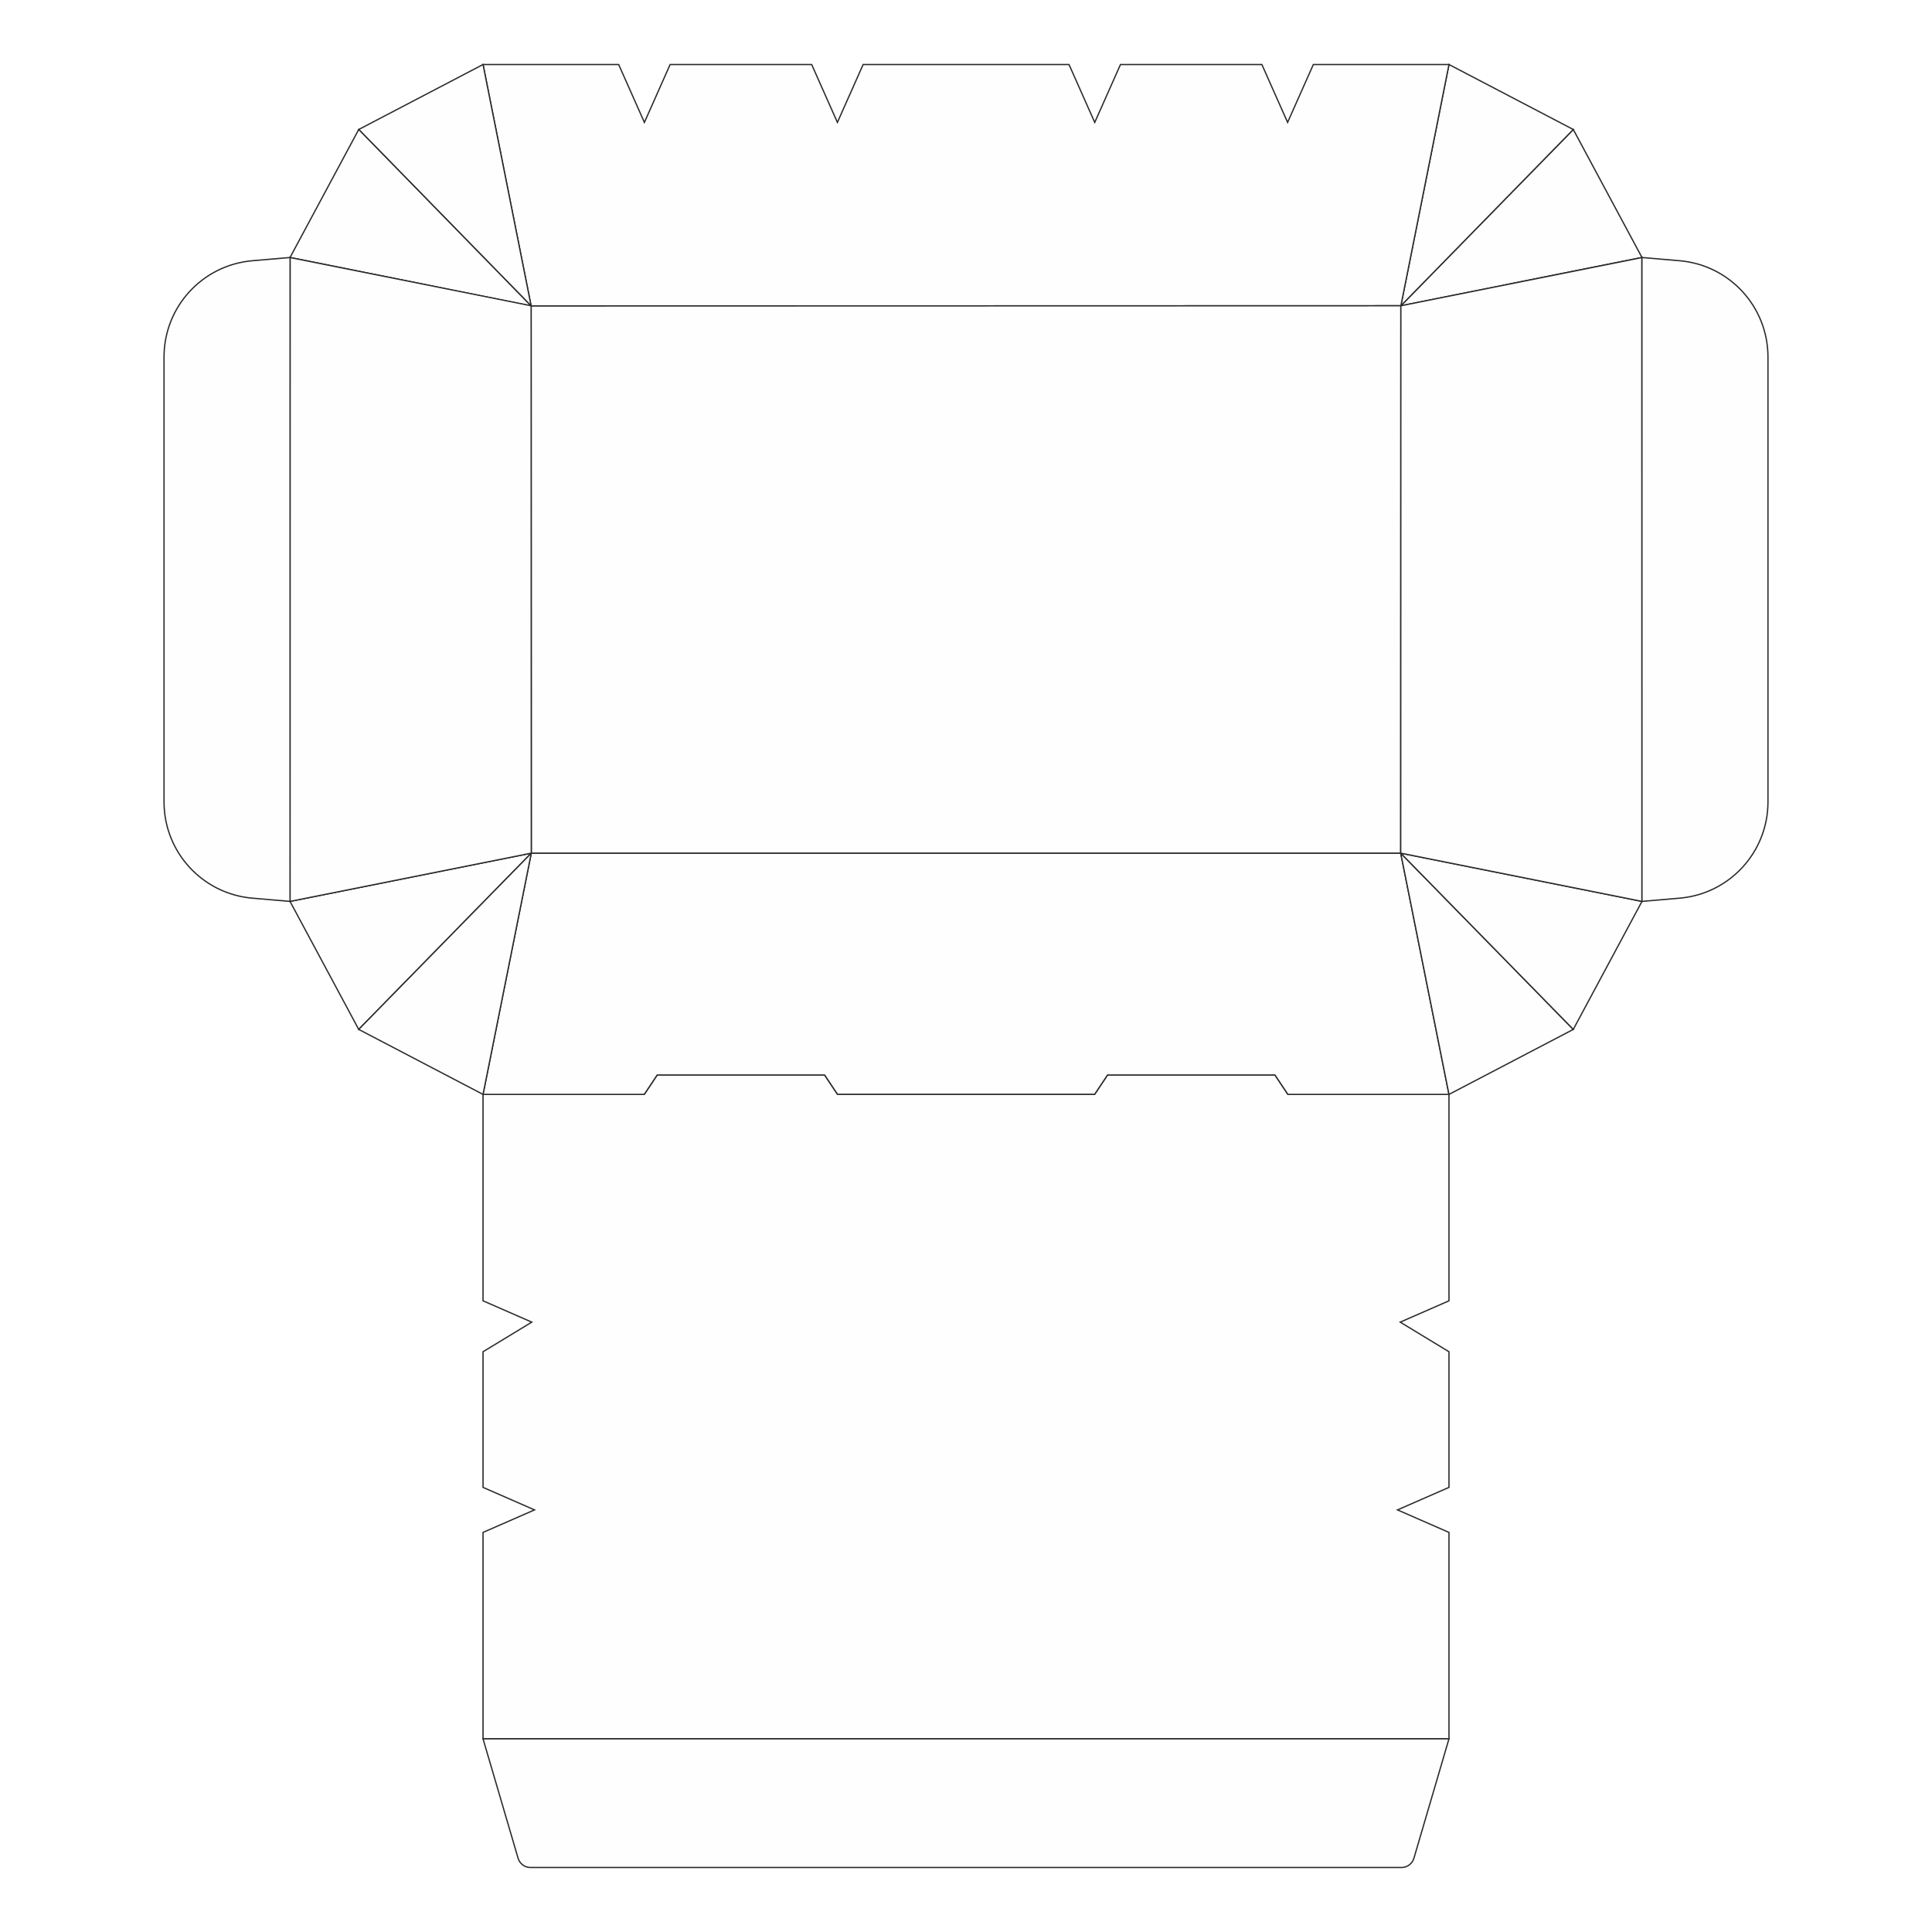
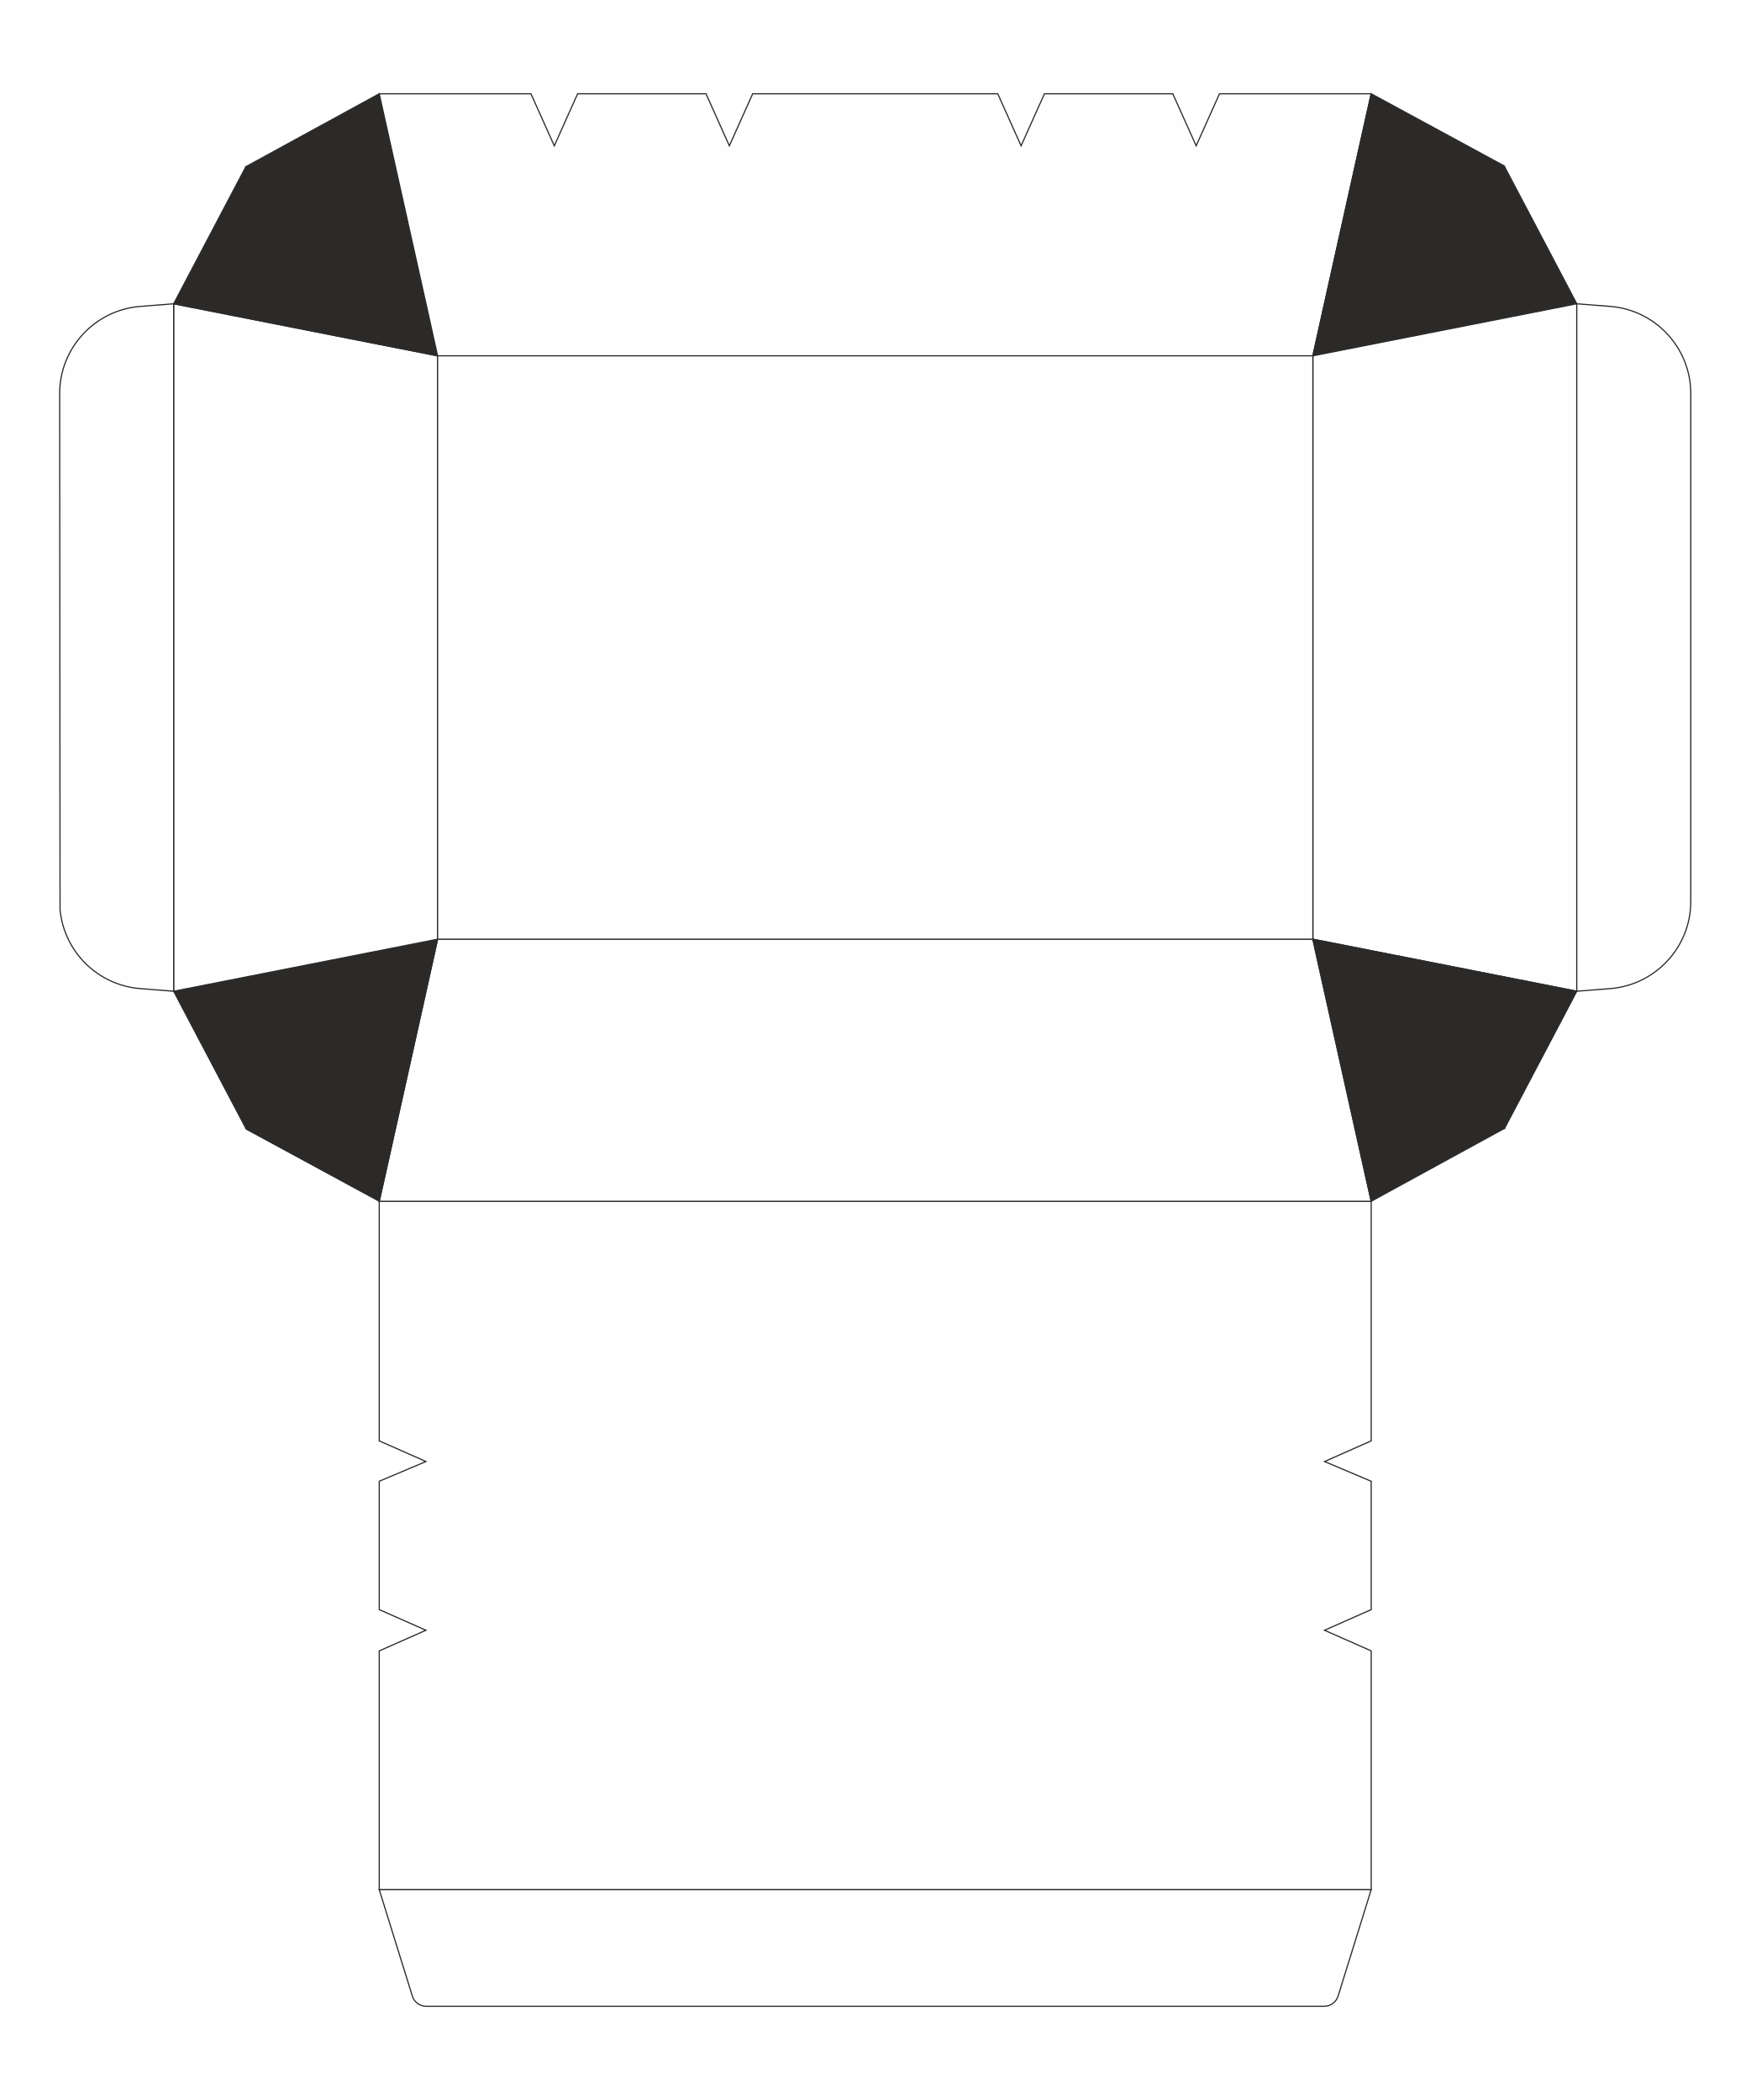
- <svg xmlns="http://www.w3.org/2000/svg" xml:space="preserve" width="300mm" height="300mm" version="1.1" style="shape-rendering:geometricPrecision; text-rendering:geometricPrecision; image-rendering:optimizeQuality; fill-rule:evenodd; clip-rule:evenodd" viewBox="0 0 299941.4 299941.4">
+ <svg xmlns="http://www.w3.org/2000/svg" xml:space="preserve" width="300mm" height="360mm" version="1.1" style="shape-rendering:geometricPrecision; text-rendering:geometricPrecision; image-rendering:optimizeQuality; fill-rule:evenodd; clip-rule:evenodd" viewBox="0 0 299941.4 359929.7">
  <defs>
    <style type="text/css">
   
-     .str1 {stroke:#2B2A29;stroke-width:200;stroke-miterlimit:22.926}
    .str0 {stroke:#2B2A29;stroke-width:200;stroke-miterlimit:22.926}
    .fil0 {fill:none}
    .fil1 {fill:#FEFEFE}
+     .fil2 {fill:#2B2A29}
   
  </style>
  </defs>
  <g id="Layer_x0020_1">
-     <rect class="fil0" width="299941.4" height="299941.4" />
-     <g id="_2482877292016">
-       <polygon class="fil1 str0" points="197937.7,166891.7 171942.8,166891.7 169943.2,169891.1 130021.4,169891.1 128021.8,166891.7 102026.9,166891.7 100018.2,169904.8 74989.7,169904.8 74989.7,201949.4 82558.1,205260.8 74989.7,209856.3 74989.7,230914.6 82980.1,234410.2 74989.7,237906.1 74989.8,269951.2 224951.9,269951.2 224952,237906.1 216961.5,234410.2 224952,230914.6 224952,209856.3 217383.5,205260.8 224952,201949.4 224952,169904.8 199946.5,169904.8 " />
-       <polygon class="fil1 str1" points="171942.8,166891.7 197937.7,166891.7 199946.5,169904.8 224952,169904.8 217461,132450 82480.6,132450 74989.7,169904.8 100018.2,169904.8 102026.9,166891.7 128021.8,166891.7 130021.4,169891.1 169943.2,169891.1 " />
-       <polygon class="fil1 str1" points="217461,132450 224952,169904.8 244250.4,159815 " />
-       <polygon class="fil1 str1" points="217461,132450 244250.4,159815 254915.7,139941 " />
-       <polygon class="fil1 str1" points="217484,47469.4 254908.7,39979.9 254915.7,39978.5 244250.4,20104.6 " />
-       <polygon class="fil1 str1" points="217484,47469.4 244250.4,20104.6 224952,10014.7 " />
-       <polygon class="fil1 str1" points="217484,47469.4 224952,10014.7 203894.4,10014.7 199899.2,19003.6 195904.3,10014.8 173953.3,10014.8 169957.8,19004.1 165963,10014.6 134001.5,10014.6 130006.2,19003.9 126011.2,10014.4 104037.5,10014.4 100042.5,19003.6 96047.2,10014.7 74989.7,10014.7 82457.6,47506 " />
-       <polygon class="fil1 str1" points="82457.6,47506 74989.7,10014.7 55691.2,20104.6 " />
-       <polygon class="fil1 str1" points="82457.6,47506 55691.2,20104.6 45025.9,39978.5 " />
-       <polygon class="fil1 str1" points="82480.6,132450 45029.3,139940.3 45025.9,139941 55691.2,159815 " />
-       <polygon class="fil1 str1" points="82480.6,132450 55691.2,159815 74989.7,169904.8 " />
-       <polygon class="fil1 str1" points="82480.6,132450 217461,132450 217484,47469.4 82457.6,47506 " />
-       <g>
-         <polygon class="fil1 str1" points="217461,132450 254915.7,139941 254908.7,39979.9 217484,47469.4 " />
-         <path class="fil1 str1" d="M254908.7 39979.9l7 99961.1 5844.1 -501.1c7757.5,-665.2 13715.7,-7156.2 13715.7,-14942.2l0 -69075.9c0,-7786.1 -5958.3,-14277.1 -13716,-14942.3l-5843.8 -501 -7 1.4z" />
-       </g>
-       <g>
-         <polygon class="fil1 str1" points="82480.4,132450 45025.7,139941 45032.7,39979.9 82457.4,47469.4 " />
-         <path class="fil1 str1" d="M45032.7 39979.9l-7 99961.1 -5844.1 -501.1c-7757.5,-665.2 -13715.7,-7156.2 -13715.7,-14942.2l0 -69075.9c0,-7786.1 5958.3,-14277.1 13716,-14942.3l5843.8 -501 7 1.4z" />
-       </g>
-       <path class="fil1 str1" d="M224951.9 269951.2l-149962.1 0 5443.1 18539.6c250.1,851.5 1031.2,1436.3 1918.6,1436.3l135238.7 0c887.3,0 1668.6,-584.8 1918.6,-1436.3l5443 -18539.6z" />
-     </g>
+     <rect class="fil0" width="299941.4" height="359929.7" />
+     <polygon class="fil1 str0" points="234958.4,205889.1 64983.3,205889.1 64983.2,246959.9 72981.4,250497.7 64983,253882.2 64983.2,275878.7 72981.5,279417.1 64983.2,282954.8 64983,323871.8 234958.4,323871.8 234958.4,282954.8 226960.1,279417.1 234958.4,275878.7 234958.4,253882.2 226960.2,250497.7 234958.4,246959.9 " />
+     <path class="fil1 str0" d="M234958.4 323871.8l-169975.4 0 5670.8 18239.9c325.2,1044.7 1292.8,1757.9 2386.9,1757.5l153860.2 0c1094.1,-0.4 2062.4,-712.7 2386.7,-1757.5l5670.7 -18239.9z" />
+     <polygon class="fil1 str0" points="64983.3,205889.1 234958.4,205889 224960,160972.2 74981.6,160972.2 " />
+     <polygon class="fil2 str0" points="64983.3,205889.1 74981.6,160972.2 42129.3,193388.3 42202.3,193527 " />
+     <polygon class="fil2 str0" points="42129.3,193388.3 74981.6,160972.2 29757.2,169894.2 " />
+     <polygon class="fil1 str0" points="29757.2,169894.2 74981.7,160972.2 74981.5,60986.5 29757.3,52064.7 " />
+     <path class="fil1 str0" d="M29757.2 169894.2l0.1 -117829.5 -5719.3 451.5c-7796,619.2 -13821.5,7130 -13816.8,14950.6l67.5 88452.1c696.3,7243.4 6495,12953.9 13749.4,13523.8l5719.1 451.5z" />
+     <polygon class="fil2 str0" points="29757.3,52064.7 74981.5,60986.5 42129.2,28570.4 " />
+     <polygon class="fil2 str0" points="42129.2,28570.4 74981.5,60986.5 64979,16072.1 " />
+     <polygon class="fil1 str0" points="64979,16072.1 74981.6,60986.6 224960.3,60986.5 234958.4,16069.8 208962.5,16069.9 204962.7,24991.6 200963.5,16069.7 178966.6,16069.7 174966.8,24991.8 170967.8,16069.9 128973.8,16069.9 124974.8,24991.8 120974.7,16069.9 98977.9,16069.8 94978.9,24991.8 90978.9,16069.9 64982.9,16070 " />
+     <polygon class="fil2 str0" points="234958.4,16069.8 224960.3,60986.5 257812.3,28570.3 257739.4,28431.7 " />
+     <polygon class="fil2 str0" points="257812.3,28570.3 224960.3,60986.5 270184.3,52064.7 " />
+     <polygon class="fil1 str0" points="270184.3,52064.7 224960.1,60986.7 224960.1,160972.2 270184.3,169894.1 " />
+     <path class="fil1 str0" d="M270184.3 52064.7l0 117829.5 5719.3 -451.5c7795.9,-619.5 13821.3,-7130.2 13816.7,-14950.6l0.1 -87025.3c-3.6,-7820.6 -6020,-14339.9 -13816.8,-14950.6l-5719.3 -451.5z" />
+     <polygon class="fil2 str0" points="270184.3,169894.1 224960.1,160972.2 257812.2,193388.4 " />
+     <polygon class="fil2 str0" points="257812.2,193388.4 224960,160972.2 234958.4,205889 " />
+     <polygon class="fil1 str0" points="224960.1,160972.2 224960.3,60986.5 74981.6,60986.7 74981.6,160972.2 " />
  </g>
</svg>
